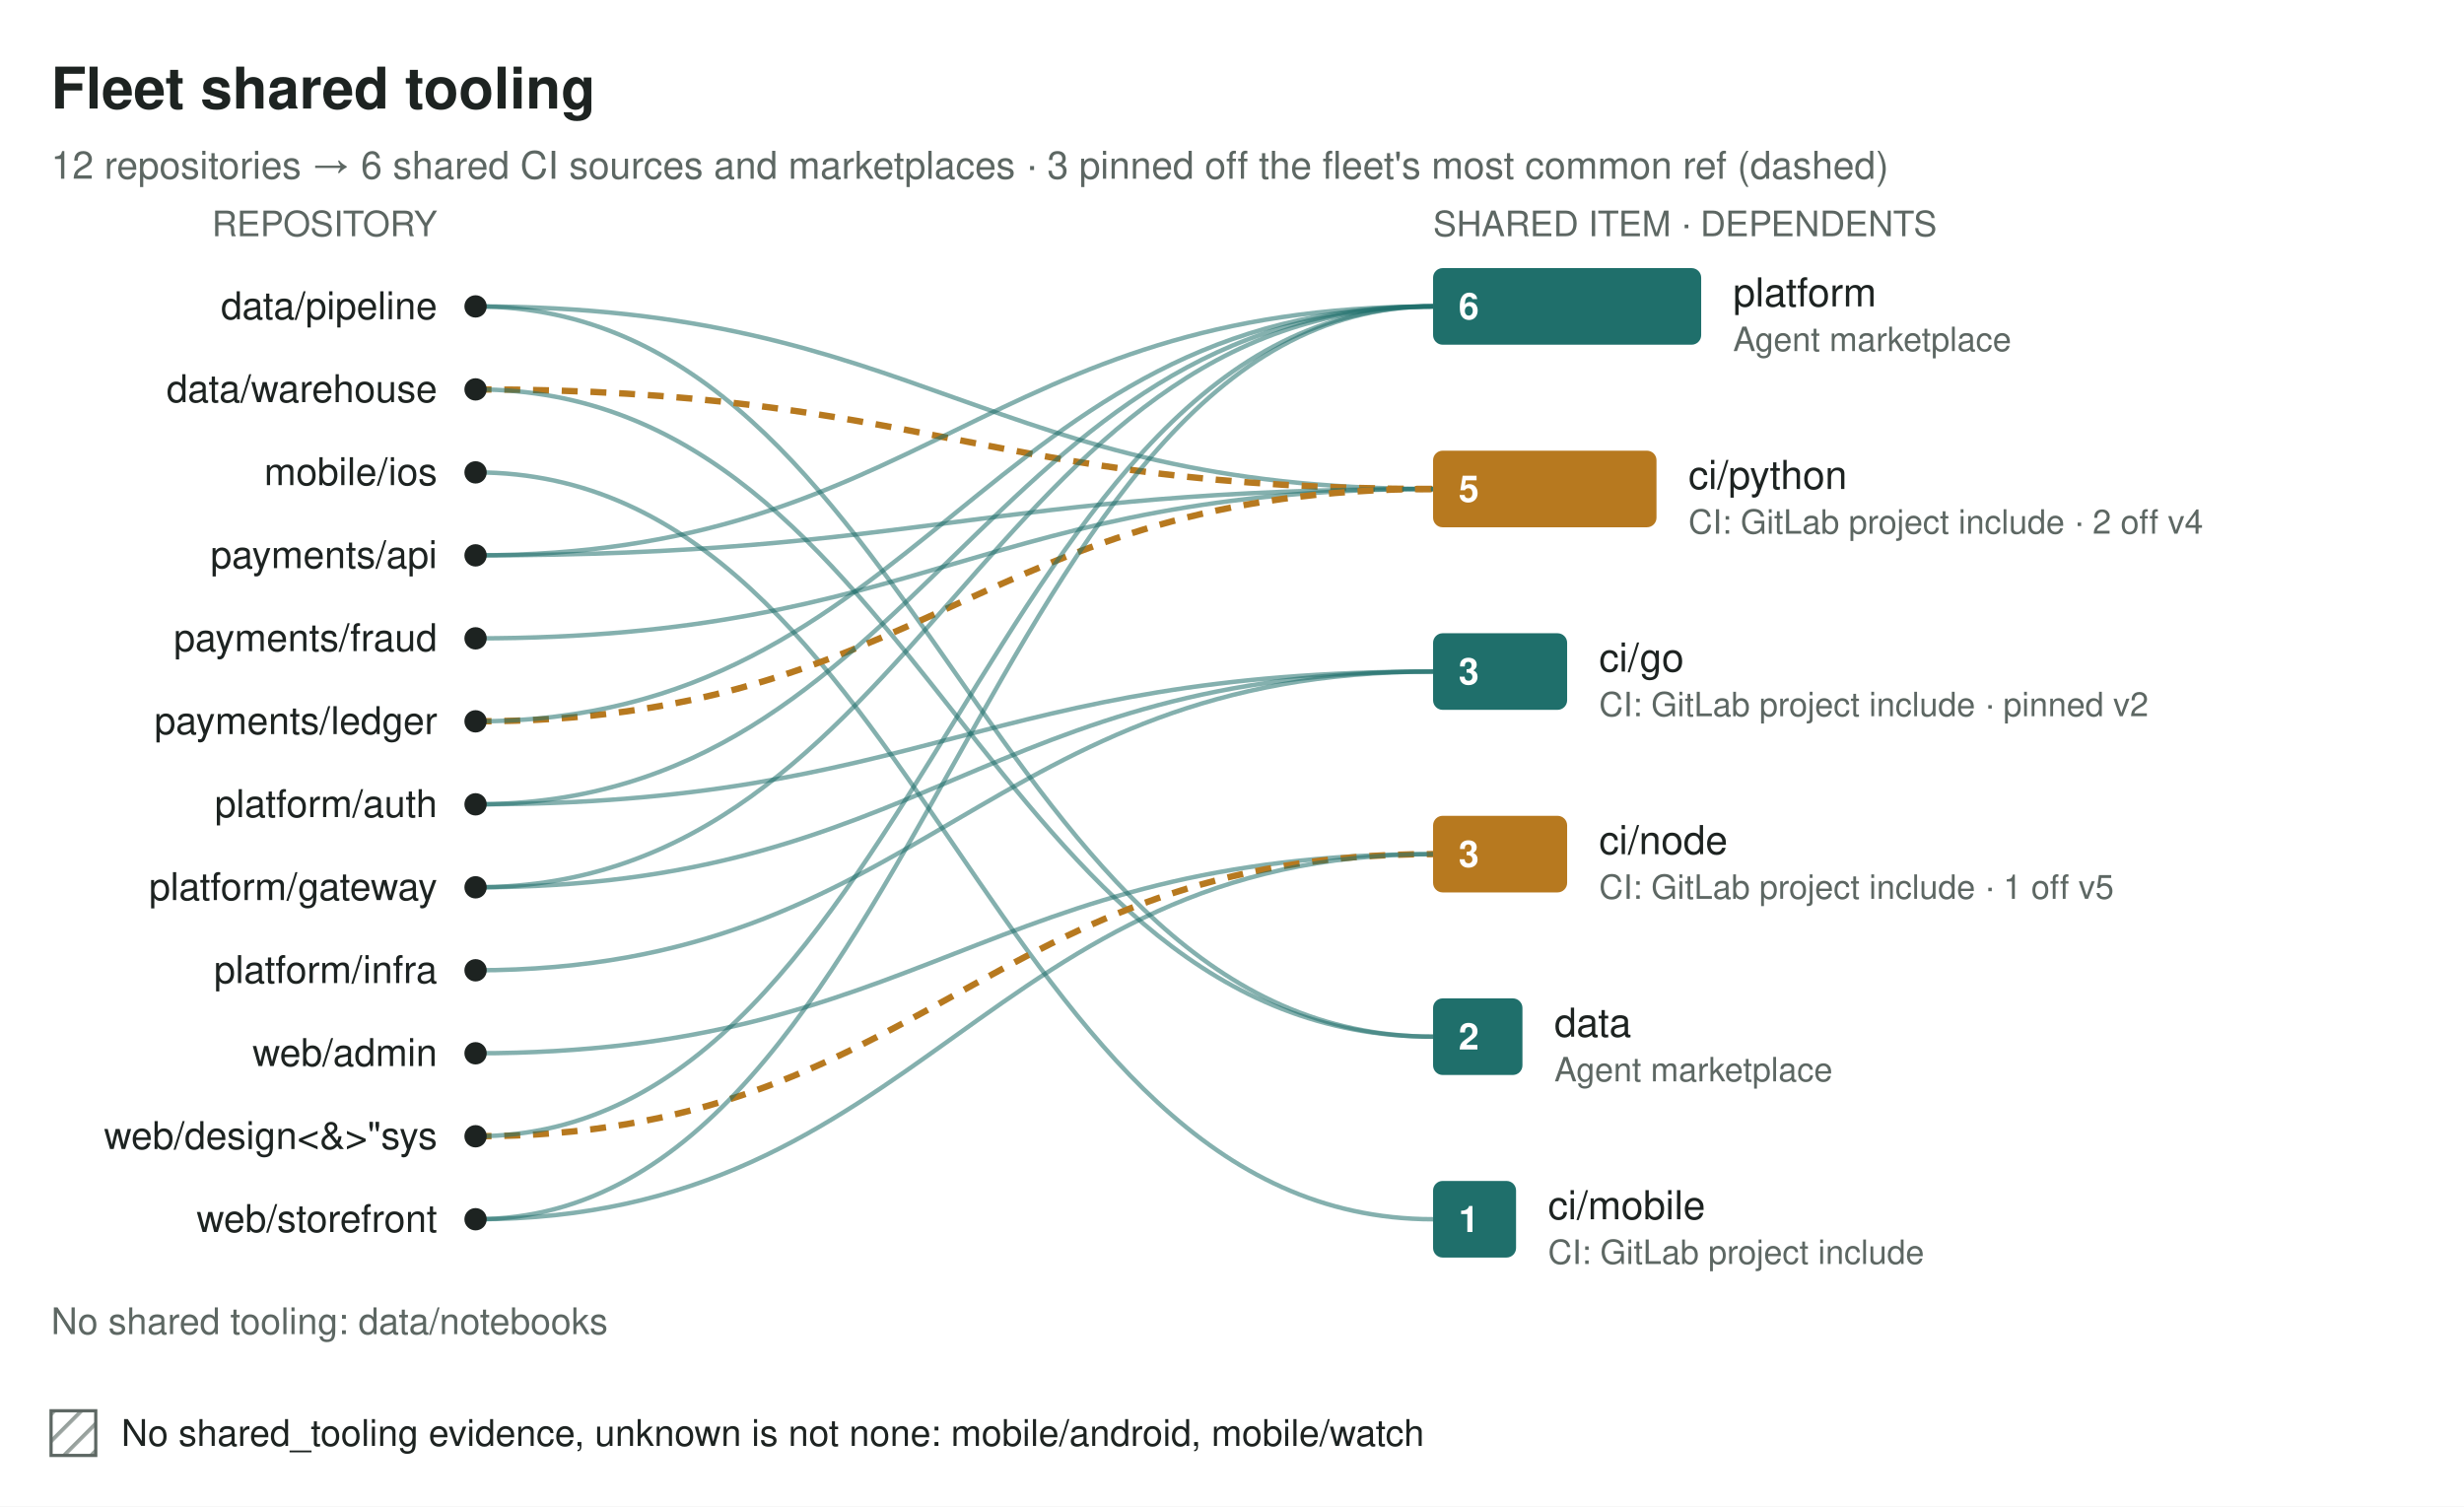
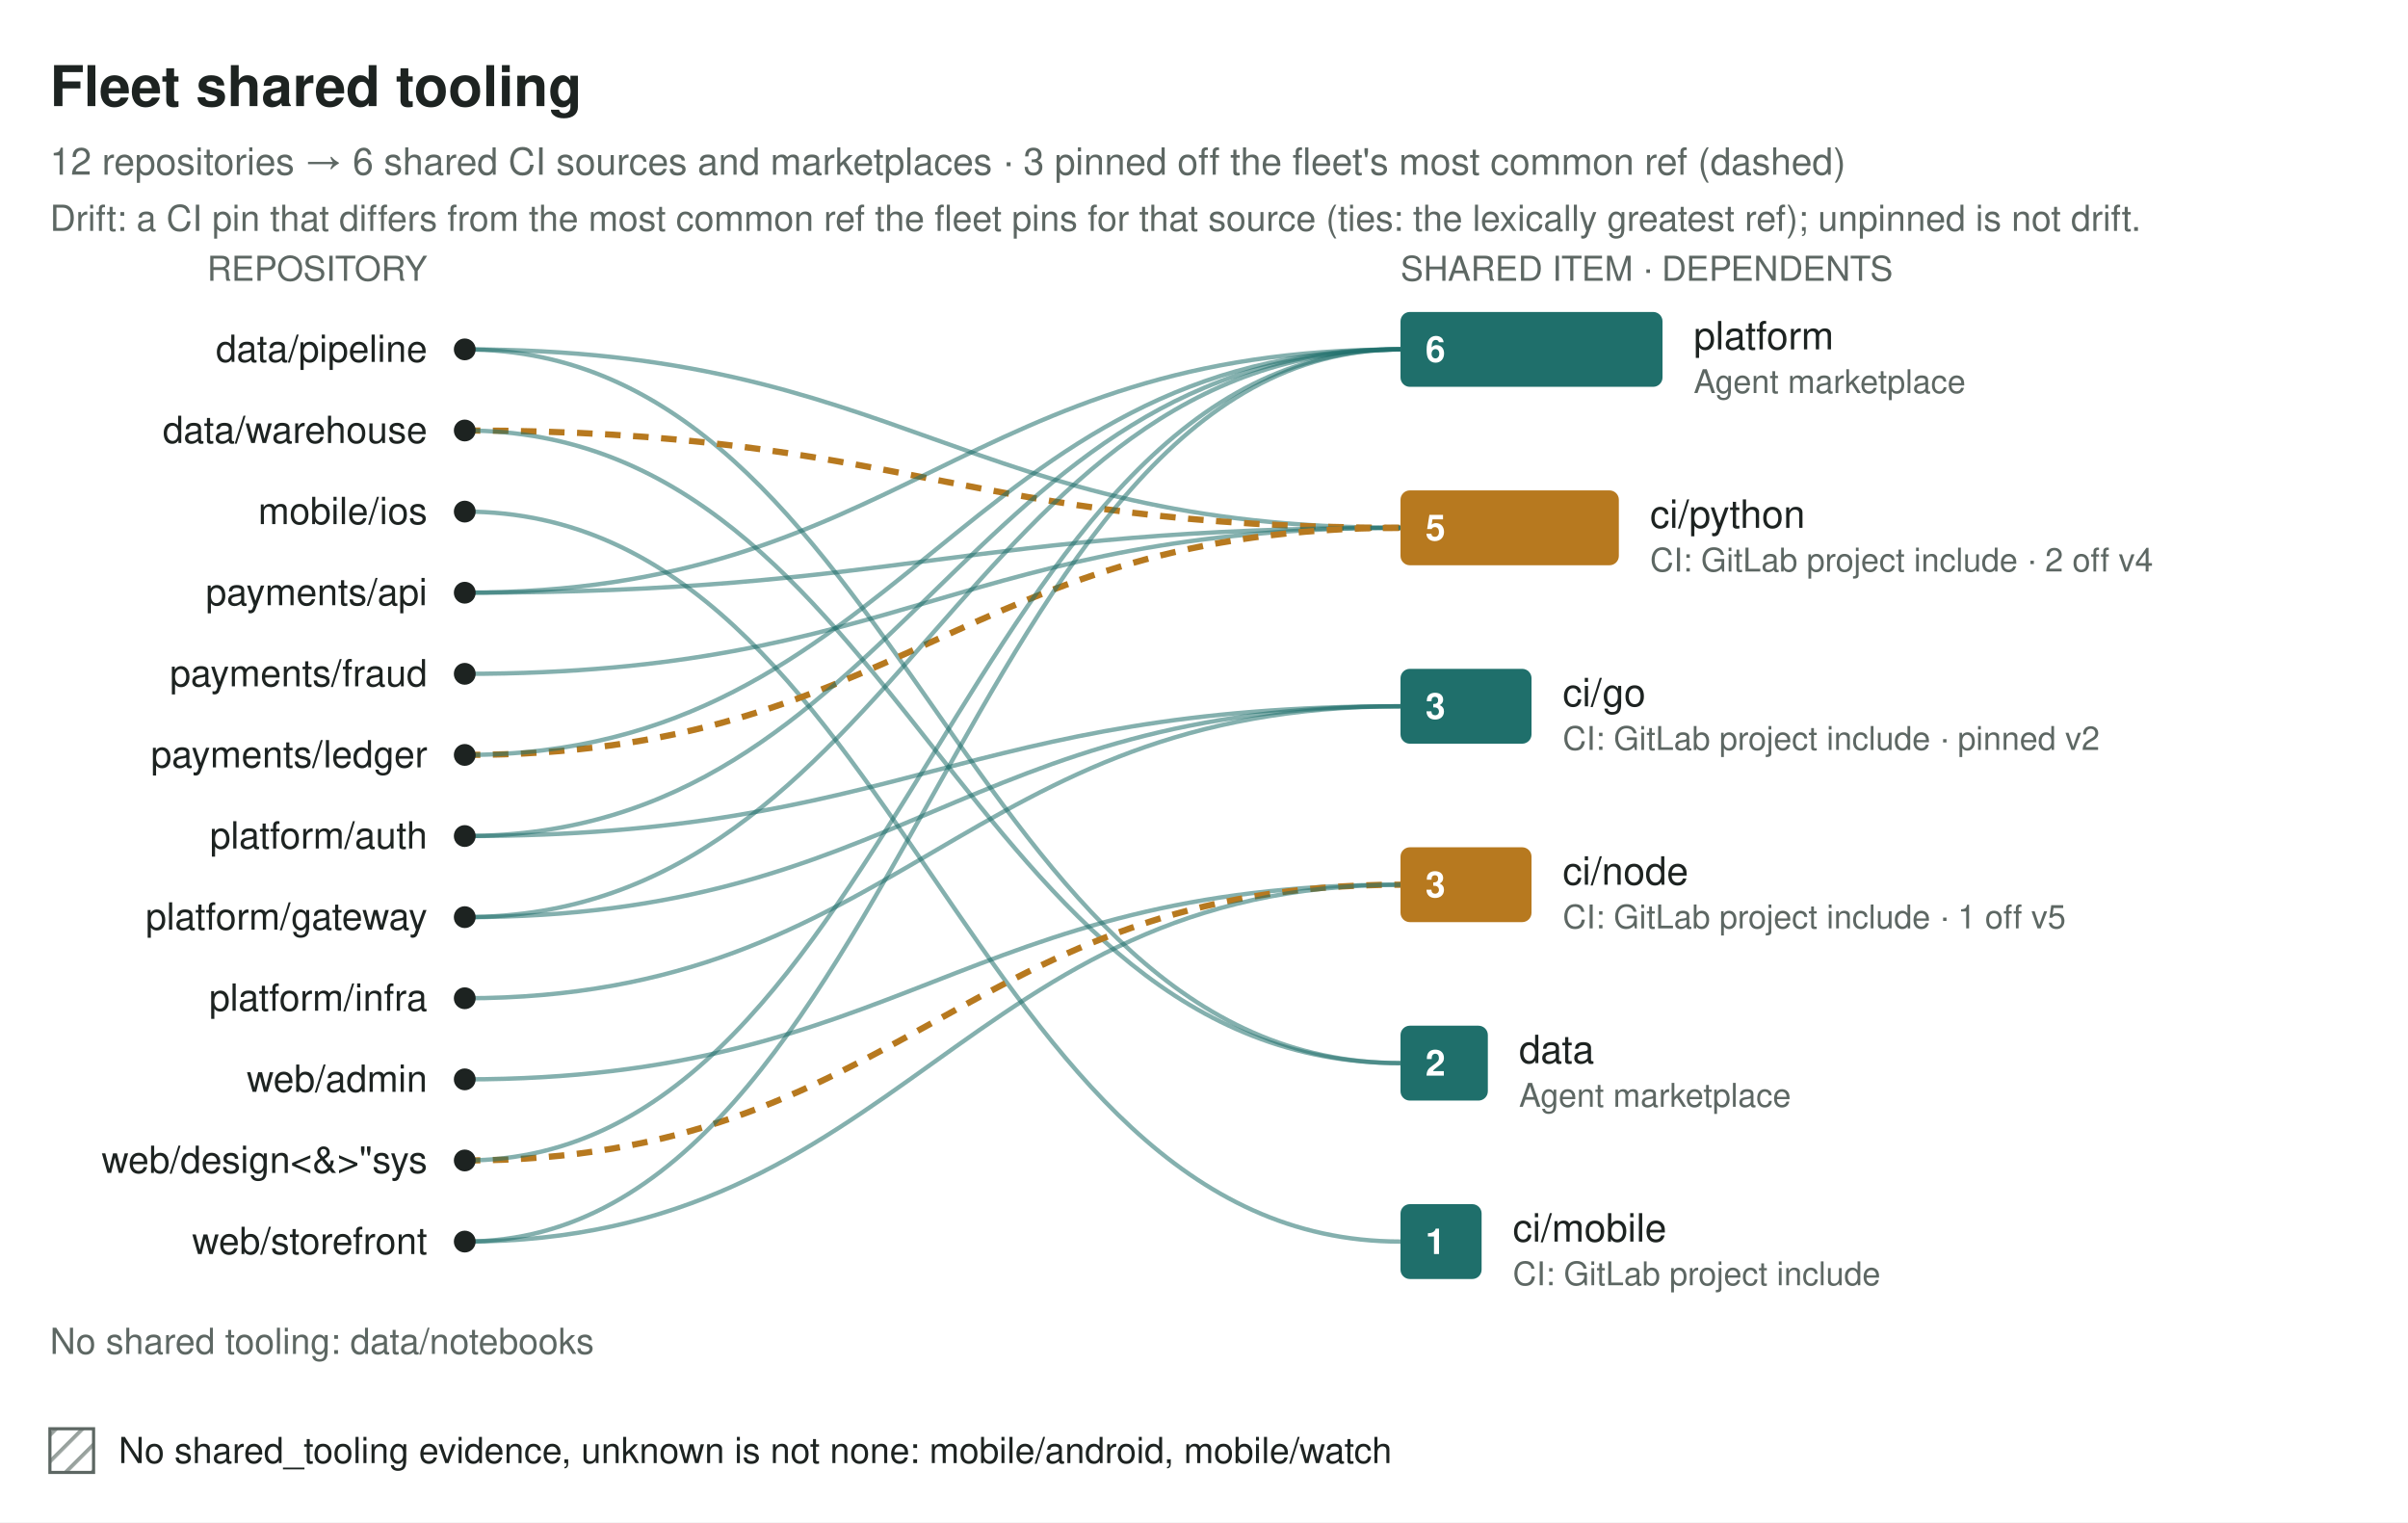
- <svg xmlns="http://www.w3.org/2000/svg" viewBox="0 0 772 472" width="772" height="472" role="img">
+ <svg xmlns="http://www.w3.org/2000/svg" viewBox="0 0 772 488" width="772" height="488" role="img">
  <style>text { font-family: -apple-system, BlinkMacSystemFont, "Segoe UI", Helvetica, Arial, sans-serif; }.t-bg,.f-bg{fill:#ffffff}.s-bg{stroke:#ffffff}.t-fg,.f-fg{fill:#1d2321}.s-fg{stroke:#1d2321}.t-muted,.f-muted{fill:#5d6763}.s-muted{stroke:#5d6763}.t-rule,.f-rule{fill:#d9dedb}.s-rule{stroke:#d9dedb}.t-accent,.f-accent{fill:#1f6f6b}.s-accent{stroke:#1f6f6b}.t-bad,.f-bad{fill:#b33a2e}.s-bad{stroke:#b33a2e}.t-warn,.f-warn{fill:#b7791f}.s-warn{stroke:#b7791f}.t-unk,.f-unk{fill:#9aa39f}.s-unk{stroke:#9aa39f}@media (prefers-color-scheme: dark){.t-bg,.f-bg{fill:#1a201e}.s-bg{stroke:#1a201e}.t-fg,.f-fg{fill:#e6ebe8}.s-fg{stroke:#e6ebe8}.t-muted,.f-muted{fill:#9aa5a0}.s-muted{stroke:#9aa5a0}.t-rule,.f-rule{fill:#2c3532}.s-rule{stroke:#2c3532}.t-accent,.f-accent{fill:#5fb8b1}.s-accent{stroke:#5fb8b1}.t-bad,.f-bad{fill:#ec7a6c}.s-bad{stroke:#ec7a6c}.t-warn,.f-warn{fill:#e0a84a}.s-warn{stroke:#e0a84a}.t-unk,.f-unk{fill:#5f6a66}.s-unk{stroke:#5f6a66}}</style>
  <defs>
    <pattern id="fleet-hatch" width="6" height="6" patternUnits="userSpaceOnUse" patternTransform="rotate(45)">
      <rect width="6" height="6" class="f-bg" />
      <line x1="0" y1="0" x2="0" y2="6" class="s-unk" stroke-width="2.4" />
    </pattern>
  </defs>
-   <rect x="0" y="0" width="772" height="472" class="f-bg" />
+   <rect x="0" y="0" width="772" height="488" class="f-bg" />
  <text x="16.0" y="34.0" font-size="18" text-anchor="start" class="t-fg" font-weight="bold">Fleet shared tooling</text>
  <text x="16.0" y="56.0" font-size="12" text-anchor="start" class="t-muted">12 repositories → 6 shared CI sources and marketplaces · 3 pinned off the fleet's most common ref (dashed)</text>
-   <text x="137.0" y="74.0" font-size="11" text-anchor="end" class="t-muted">REPOSITORY</text>
-   <text x="449.0" y="74.0" font-size="11" text-anchor="start" class="t-muted">SHARED ITEM · DEPENDENTS</text>
-   <path d="M149.0 96.0 C 289.0 96.0, 309.0 153.2, 449.0 153.2" fill="none" class="s-accent" stroke-width="1.4" opacity="0.55" />
-   <path d="M149.0 96.0 C 289.0 96.0, 309.0 324.8, 449.0 324.8" fill="none" class="s-accent" stroke-width="1.4" opacity="0.55" />
-   <path d="M149.0 122.0 C 289.0 122.0, 309.0 153.2, 449.0 153.2" fill="none" class="s-warn" stroke-width="2" stroke-dasharray="5 4" />
-   <path d="M149.0 122.0 C 289.0 122.0, 309.0 324.8, 449.0 324.8" fill="none" class="s-accent" stroke-width="1.4" opacity="0.55" />
-   <path d="M149.0 148.0 C 289.0 148.0, 309.0 382.0, 449.0 382.0" fill="none" class="s-accent" stroke-width="1.4" opacity="0.55" />
-   <path d="M149.0 174.0 C 289.0 174.0, 309.0 153.2, 449.0 153.2" fill="none" class="s-accent" stroke-width="1.4" opacity="0.55" />
-   <path d="M149.0 174.0 C 289.0 174.0, 309.0 96.0, 449.0 96.0" fill="none" class="s-accent" stroke-width="1.4" opacity="0.55" />
-   <path d="M149.0 200.0 C 289.0 200.0, 309.0 153.2, 449.0 153.2" fill="none" class="s-accent" stroke-width="1.4" opacity="0.55" />
-   <path d="M149.0 226.0 C 289.0 226.0, 309.0 153.2, 449.0 153.2" fill="none" class="s-warn" stroke-width="2" stroke-dasharray="5 4" />
-   <path d="M149.0 226.0 C 289.0 226.0, 309.0 96.0, 449.0 96.0" fill="none" class="s-accent" stroke-width="1.4" opacity="0.55" />
-   <path d="M149.0 252.0 C 289.0 252.0, 309.0 210.4, 449.0 210.4" fill="none" class="s-accent" stroke-width="1.4" opacity="0.55" />
-   <path d="M149.0 252.0 C 289.0 252.0, 309.0 96.0, 449.0 96.0" fill="none" class="s-accent" stroke-width="1.4" opacity="0.55" />
-   <path d="M149.0 278.0 C 289.0 278.0, 309.0 210.4, 449.0 210.4" fill="none" class="s-accent" stroke-width="1.4" opacity="0.55" />
-   <path d="M149.0 278.0 C 289.0 278.0, 309.0 96.0, 449.0 96.0" fill="none" class="s-accent" stroke-width="1.4" opacity="0.55" />
-   <path d="M149.0 304.0 C 289.0 304.0, 309.0 210.4, 449.0 210.4" fill="none" class="s-accent" stroke-width="1.4" opacity="0.55" />
-   <path d="M149.0 330.0 C 289.0 330.0, 309.0 267.6, 449.0 267.6" fill="none" class="s-accent" stroke-width="1.4" opacity="0.55" />
-   <path d="M149.0 356.0 C 289.0 356.0, 309.0 267.6, 449.0 267.6" fill="none" class="s-warn" stroke-width="2" stroke-dasharray="5 4" />
-   <path d="M149.0 356.0 C 289.0 356.0, 309.0 96.0, 449.0 96.0" fill="none" class="s-accent" stroke-width="1.4" opacity="0.55" />
-   <path d="M149.0 382.0 C 289.0 382.0, 309.0 267.6, 449.0 267.6" fill="none" class="s-accent" stroke-width="1.4" opacity="0.55" />
-   <path d="M149.0 382.0 C 289.0 382.0, 309.0 96.0, 449.0 96.0" fill="none" class="s-accent" stroke-width="1.4" opacity="0.55" />
-   <text x="137.0" y="100.0" font-size="12" text-anchor="end" class="t-fg">data/pipeline</text>
-   <circle cx="149.0" cy="96.0" r="3.5" class="f-fg" />
-   <text x="137.0" y="126.0" font-size="12" text-anchor="end" class="t-fg">data/warehouse</text>
-   <circle cx="149.0" cy="122.0" r="3.5" class="f-fg" />
-   <text x="137.0" y="152.0" font-size="12" text-anchor="end" class="t-fg">mobile/ios</text>
-   <circle cx="149.0" cy="148.0" r="3.5" class="f-fg" />
-   <text x="137.0" y="178.0" font-size="12" text-anchor="end" class="t-fg">payments/api</text>
-   <circle cx="149.0" cy="174.0" r="3.5" class="f-fg" />
-   <text x="137.0" y="204.0" font-size="12" text-anchor="end" class="t-fg">payments/fraud</text>
-   <circle cx="149.0" cy="200.0" r="3.5" class="f-fg" />
-   <text x="137.0" y="230.0" font-size="12" text-anchor="end" class="t-fg">payments/ledger</text>
-   <circle cx="149.0" cy="226.0" r="3.5" class="f-fg" />
-   <text x="137.0" y="256.0" font-size="12" text-anchor="end" class="t-fg">platform/auth</text>
-   <circle cx="149.0" cy="252.0" r="3.5" class="f-fg" />
-   <text x="137.0" y="282.0" font-size="12" text-anchor="end" class="t-fg">platform/gateway</text>
-   <circle cx="149.0" cy="278.0" r="3.5" class="f-fg" />
-   <text x="137.0" y="308.0" font-size="12" text-anchor="end" class="t-fg">platform/infra</text>
-   <circle cx="149.0" cy="304.0" r="3.5" class="f-fg" />
-   <text x="137.0" y="334.0" font-size="12" text-anchor="end" class="t-fg">web/admin</text>
-   <circle cx="149.0" cy="330.0" r="3.5" class="f-fg" />
-   <text x="137.0" y="360.0" font-size="12" text-anchor="end" class="t-fg">web/design&lt;&amp;&gt;"sys</text>
-   <circle cx="149.0" cy="356.0" r="3.5" class="f-fg" />
-   <text x="137.0" y="386.0" font-size="12" text-anchor="end" class="t-fg">web/storefront</text>
-   <circle cx="149.0" cy="382.0" r="3.5" class="f-fg" />
-   <rect x="449.0" y="84.0" width="84.0" height="24.0" rx="3" class="f-accent" />
-   <text x="457.0" y="100.0" font-size="11.5" text-anchor="start" class="t-bg" font-weight="600">6</text>
-   <text x="543.0" y="96.0" font-size="12.5" text-anchor="start" class="t-fg" font-weight="500">platform</text>
-   <text x="543.0" y="110.0" font-size="10.5" text-anchor="start" class="t-muted">Agent marketplace</text>
-   <rect x="449.0" y="141.2" width="70.0" height="24.0" rx="3" class="f-warn" />
-   <text x="457.0" y="157.2" font-size="11.5" text-anchor="start" class="t-bg" font-weight="600">5</text>
-   <text x="529.0" y="153.2" font-size="12.5" text-anchor="start" class="t-fg" font-weight="500">ci/python</text>
-   <text x="529.0" y="167.2" font-size="10.5" text-anchor="start" class="t-muted">CI: GitLab project include · 2 off v4</text>
-   <rect x="449.0" y="198.4" width="42.0" height="24.0" rx="3" class="f-accent" />
-   <text x="457.0" y="214.4" font-size="11.5" text-anchor="start" class="t-bg" font-weight="600">3</text>
-   <text x="501.0" y="210.4" font-size="12.5" text-anchor="start" class="t-fg" font-weight="500">ci/go</text>
-   <text x="501.0" y="224.4" font-size="10.5" text-anchor="start" class="t-muted">CI: GitLab project include · pinned v2</text>
-   <rect x="449.0" y="255.6" width="42.0" height="24.0" rx="3" class="f-warn" />
-   <text x="457.0" y="271.6" font-size="11.5" text-anchor="start" class="t-bg" font-weight="600">3</text>
-   <text x="501.0" y="267.6" font-size="12.5" text-anchor="start" class="t-fg" font-weight="500">ci/node</text>
-   <text x="501.0" y="281.6" font-size="10.5" text-anchor="start" class="t-muted">CI: GitLab project include · 1 off v5</text>
-   <rect x="449.0" y="312.8" width="28.0" height="24.0" rx="3" class="f-accent" />
-   <text x="457.0" y="328.8" font-size="11.5" text-anchor="start" class="t-bg" font-weight="600">2</text>
-   <text x="487.0" y="324.8" font-size="12.5" text-anchor="start" class="t-fg" font-weight="500">data</text>
-   <text x="487.0" y="338.8" font-size="10.5" text-anchor="start" class="t-muted">Agent marketplace</text>
-   <rect x="449.0" y="370.0" width="26.0" height="24.0" rx="3" class="f-accent" />
-   <text x="457.0" y="386.0" font-size="11.5" text-anchor="start" class="t-bg" font-weight="600">1</text>
-   <text x="485.0" y="382.0" font-size="12.5" text-anchor="start" class="t-fg" font-weight="500">ci/mobile</text>
-   <text x="485.0" y="396.0" font-size="10.5" text-anchor="start" class="t-muted">CI: GitLab project include</text>
-   <text x="16.0" y="418.0" font-size="11.5" text-anchor="start" class="t-muted">No shared tooling: data/notebooks</text>
-   <rect x="16.0" y="442.0" width="14.0" height="14.0" fill="url(#fleet-hatch)" class="s-muted" stroke-width="1" />
-   <text x="38.0" y="453.0" font-size="11.5" text-anchor="start" class="t-fg">No shared_tooling evidence, unknown is not none: mobile/android, mobile/watch</text>
+   <text x="16.0" y="74.0" font-size="11.5" text-anchor="start" class="t-muted">Drift: a CI pin that differs from the most common ref the fleet pins for that source (ties: the lexically greatest ref); unpinned is not drift.</text>
+   <text x="137.0" y="90.0" font-size="11" text-anchor="end" class="t-muted">REPOSITORY</text>
+   <text x="449.0" y="90.0" font-size="11" text-anchor="start" class="t-muted">SHARED ITEM · DEPENDENTS</text>
+   <path d="M149.0 112.0 C 289.0 112.0, 309.0 169.2, 449.0 169.2" fill="none" class="s-accent" stroke-width="1.4" opacity="0.55" />
+   <path d="M149.0 112.0 C 289.0 112.0, 309.0 340.8, 449.0 340.8" fill="none" class="s-accent" stroke-width="1.4" opacity="0.55" />
+   <path d="M149.0 138.0 C 289.0 138.0, 309.0 169.2, 449.0 169.2" fill="none" class="s-warn" stroke-width="2" stroke-dasharray="5 4" />
+   <path d="M149.0 138.0 C 289.0 138.0, 309.0 340.8, 449.0 340.8" fill="none" class="s-accent" stroke-width="1.4" opacity="0.55" />
+   <path d="M149.0 164.0 C 289.0 164.0, 309.0 398.0, 449.0 398.0" fill="none" class="s-accent" stroke-width="1.4" opacity="0.55" />
+   <path d="M149.0 190.0 C 289.0 190.0, 309.0 169.2, 449.0 169.2" fill="none" class="s-accent" stroke-width="1.4" opacity="0.55" />
+   <path d="M149.0 190.0 C 289.0 190.0, 309.0 112.0, 449.0 112.0" fill="none" class="s-accent" stroke-width="1.4" opacity="0.55" />
+   <path d="M149.0 216.0 C 289.0 216.0, 309.0 169.2, 449.0 169.2" fill="none" class="s-accent" stroke-width="1.4" opacity="0.55" />
+   <path d="M149.0 242.0 C 289.0 242.0, 309.0 169.2, 449.0 169.2" fill="none" class="s-warn" stroke-width="2" stroke-dasharray="5 4" />
+   <path d="M149.0 242.0 C 289.0 242.0, 309.0 112.0, 449.0 112.0" fill="none" class="s-accent" stroke-width="1.4" opacity="0.55" />
+   <path d="M149.0 268.0 C 289.0 268.0, 309.0 226.4, 449.0 226.4" fill="none" class="s-accent" stroke-width="1.4" opacity="0.55" />
+   <path d="M149.0 268.0 C 289.0 268.0, 309.0 112.0, 449.0 112.0" fill="none" class="s-accent" stroke-width="1.4" opacity="0.55" />
+   <path d="M149.0 294.0 C 289.0 294.0, 309.0 226.4, 449.0 226.4" fill="none" class="s-accent" stroke-width="1.4" opacity="0.55" />
+   <path d="M149.0 294.0 C 289.0 294.0, 309.0 112.0, 449.0 112.0" fill="none" class="s-accent" stroke-width="1.4" opacity="0.55" />
+   <path d="M149.0 320.0 C 289.0 320.0, 309.0 226.4, 449.0 226.4" fill="none" class="s-accent" stroke-width="1.4" opacity="0.55" />
+   <path d="M149.0 346.0 C 289.0 346.0, 309.0 283.6, 449.0 283.6" fill="none" class="s-accent" stroke-width="1.4" opacity="0.55" />
+   <path d="M149.0 372.0 C 289.0 372.0, 309.0 283.6, 449.0 283.6" fill="none" class="s-warn" stroke-width="2" stroke-dasharray="5 4" />
+   <path d="M149.0 372.0 C 289.0 372.0, 309.0 112.0, 449.0 112.0" fill="none" class="s-accent" stroke-width="1.4" opacity="0.55" />
+   <path d="M149.0 398.0 C 289.0 398.0, 309.0 283.6, 449.0 283.6" fill="none" class="s-accent" stroke-width="1.4" opacity="0.55" />
+   <path d="M149.0 398.0 C 289.0 398.0, 309.0 112.0, 449.0 112.0" fill="none" class="s-accent" stroke-width="1.4" opacity="0.55" />
+   <text x="137.0" y="116.0" font-size="12" text-anchor="end" class="t-fg">data/pipeline</text>
+   <circle cx="149.0" cy="112.0" r="3.5" class="f-fg" />
+   <text x="137.0" y="142.0" font-size="12" text-anchor="end" class="t-fg">data/warehouse</text>
+   <circle cx="149.0" cy="138.0" r="3.5" class="f-fg" />
+   <text x="137.0" y="168.0" font-size="12" text-anchor="end" class="t-fg">mobile/ios</text>
+   <circle cx="149.0" cy="164.0" r="3.5" class="f-fg" />
+   <text x="137.0" y="194.0" font-size="12" text-anchor="end" class="t-fg">payments/api</text>
+   <circle cx="149.0" cy="190.0" r="3.5" class="f-fg" />
+   <text x="137.0" y="220.0" font-size="12" text-anchor="end" class="t-fg">payments/fraud</text>
+   <circle cx="149.0" cy="216.0" r="3.5" class="f-fg" />
+   <text x="137.0" y="246.0" font-size="12" text-anchor="end" class="t-fg">payments/ledger</text>
+   <circle cx="149.0" cy="242.0" r="3.5" class="f-fg" />
+   <text x="137.0" y="272.0" font-size="12" text-anchor="end" class="t-fg">platform/auth</text>
+   <circle cx="149.0" cy="268.0" r="3.5" class="f-fg" />
+   <text x="137.0" y="298.0" font-size="12" text-anchor="end" class="t-fg">platform/gateway</text>
+   <circle cx="149.0" cy="294.0" r="3.5" class="f-fg" />
+   <text x="137.0" y="324.0" font-size="12" text-anchor="end" class="t-fg">platform/infra</text>
+   <circle cx="149.0" cy="320.0" r="3.5" class="f-fg" />
+   <text x="137.0" y="350.0" font-size="12" text-anchor="end" class="t-fg">web/admin</text>
+   <circle cx="149.0" cy="346.0" r="3.5" class="f-fg" />
+   <text x="137.0" y="376.0" font-size="12" text-anchor="end" class="t-fg">web/design&lt;&amp;&gt;"sys</text>
+   <circle cx="149.0" cy="372.0" r="3.5" class="f-fg" />
+   <text x="137.0" y="402.0" font-size="12" text-anchor="end" class="t-fg">web/storefront</text>
+   <circle cx="149.0" cy="398.0" r="3.5" class="f-fg" />
+   <rect x="449.0" y="100.0" width="84.0" height="24.0" rx="3" class="f-accent" />
+   <text x="457.0" y="116.0" font-size="11.5" text-anchor="start" class="t-bg" font-weight="600">6</text>
+   <text x="543.0" y="112.0" font-size="12.5" text-anchor="start" class="t-fg" font-weight="500">platform</text>
+   <text x="543.0" y="126.0" font-size="10.5" text-anchor="start" class="t-muted">Agent marketplace</text>
+   <rect x="449.0" y="157.2" width="70.0" height="24.0" rx="3" class="f-warn" />
+   <text x="457.0" y="173.2" font-size="11.5" text-anchor="start" class="t-bg" font-weight="600">5</text>
+   <text x="529.0" y="169.2" font-size="12.5" text-anchor="start" class="t-fg" font-weight="500">ci/python</text>
+   <text x="529.0" y="183.2" font-size="10.5" text-anchor="start" class="t-muted">CI: GitLab project include · 2 off v4</text>
+   <rect x="449.0" y="214.4" width="42.0" height="24.0" rx="3" class="f-accent" />
+   <text x="457.0" y="230.4" font-size="11.5" text-anchor="start" class="t-bg" font-weight="600">3</text>
+   <text x="501.0" y="226.4" font-size="12.5" text-anchor="start" class="t-fg" font-weight="500">ci/go</text>
+   <text x="501.0" y="240.4" font-size="10.5" text-anchor="start" class="t-muted">CI: GitLab project include · pinned v2</text>
+   <rect x="449.0" y="271.6" width="42.0" height="24.0" rx="3" class="f-warn" />
+   <text x="457.0" y="287.6" font-size="11.5" text-anchor="start" class="t-bg" font-weight="600">3</text>
+   <text x="501.0" y="283.6" font-size="12.5" text-anchor="start" class="t-fg" font-weight="500">ci/node</text>
+   <text x="501.0" y="297.6" font-size="10.5" text-anchor="start" class="t-muted">CI: GitLab project include · 1 off v5</text>
+   <rect x="449.0" y="328.8" width="28.0" height="24.0" rx="3" class="f-accent" />
+   <text x="457.0" y="344.8" font-size="11.5" text-anchor="start" class="t-bg" font-weight="600">2</text>
+   <text x="487.0" y="340.8" font-size="12.5" text-anchor="start" class="t-fg" font-weight="500">data</text>
+   <text x="487.0" y="354.8" font-size="10.5" text-anchor="start" class="t-muted">Agent marketplace</text>
+   <rect x="449.0" y="386.0" width="26.0" height="24.0" rx="3" class="f-accent" />
+   <text x="457.0" y="402.0" font-size="11.5" text-anchor="start" class="t-bg" font-weight="600">1</text>
+   <text x="485.0" y="398.0" font-size="12.5" text-anchor="start" class="t-fg" font-weight="500">ci/mobile</text>
+   <text x="485.0" y="412.0" font-size="10.5" text-anchor="start" class="t-muted">CI: GitLab project include</text>
+   <text x="16.0" y="434.0" font-size="11.5" text-anchor="start" class="t-muted">No shared tooling: data/notebooks</text>
+   <rect x="16.0" y="458.0" width="14.0" height="14.0" fill="url(#fleet-hatch)" class="s-muted" stroke-width="1" />
+   <text x="38.0" y="469.0" font-size="11.5" text-anchor="start" class="t-fg">No shared_tooling evidence, unknown is not none: mobile/android, mobile/watch</text>
</svg>
